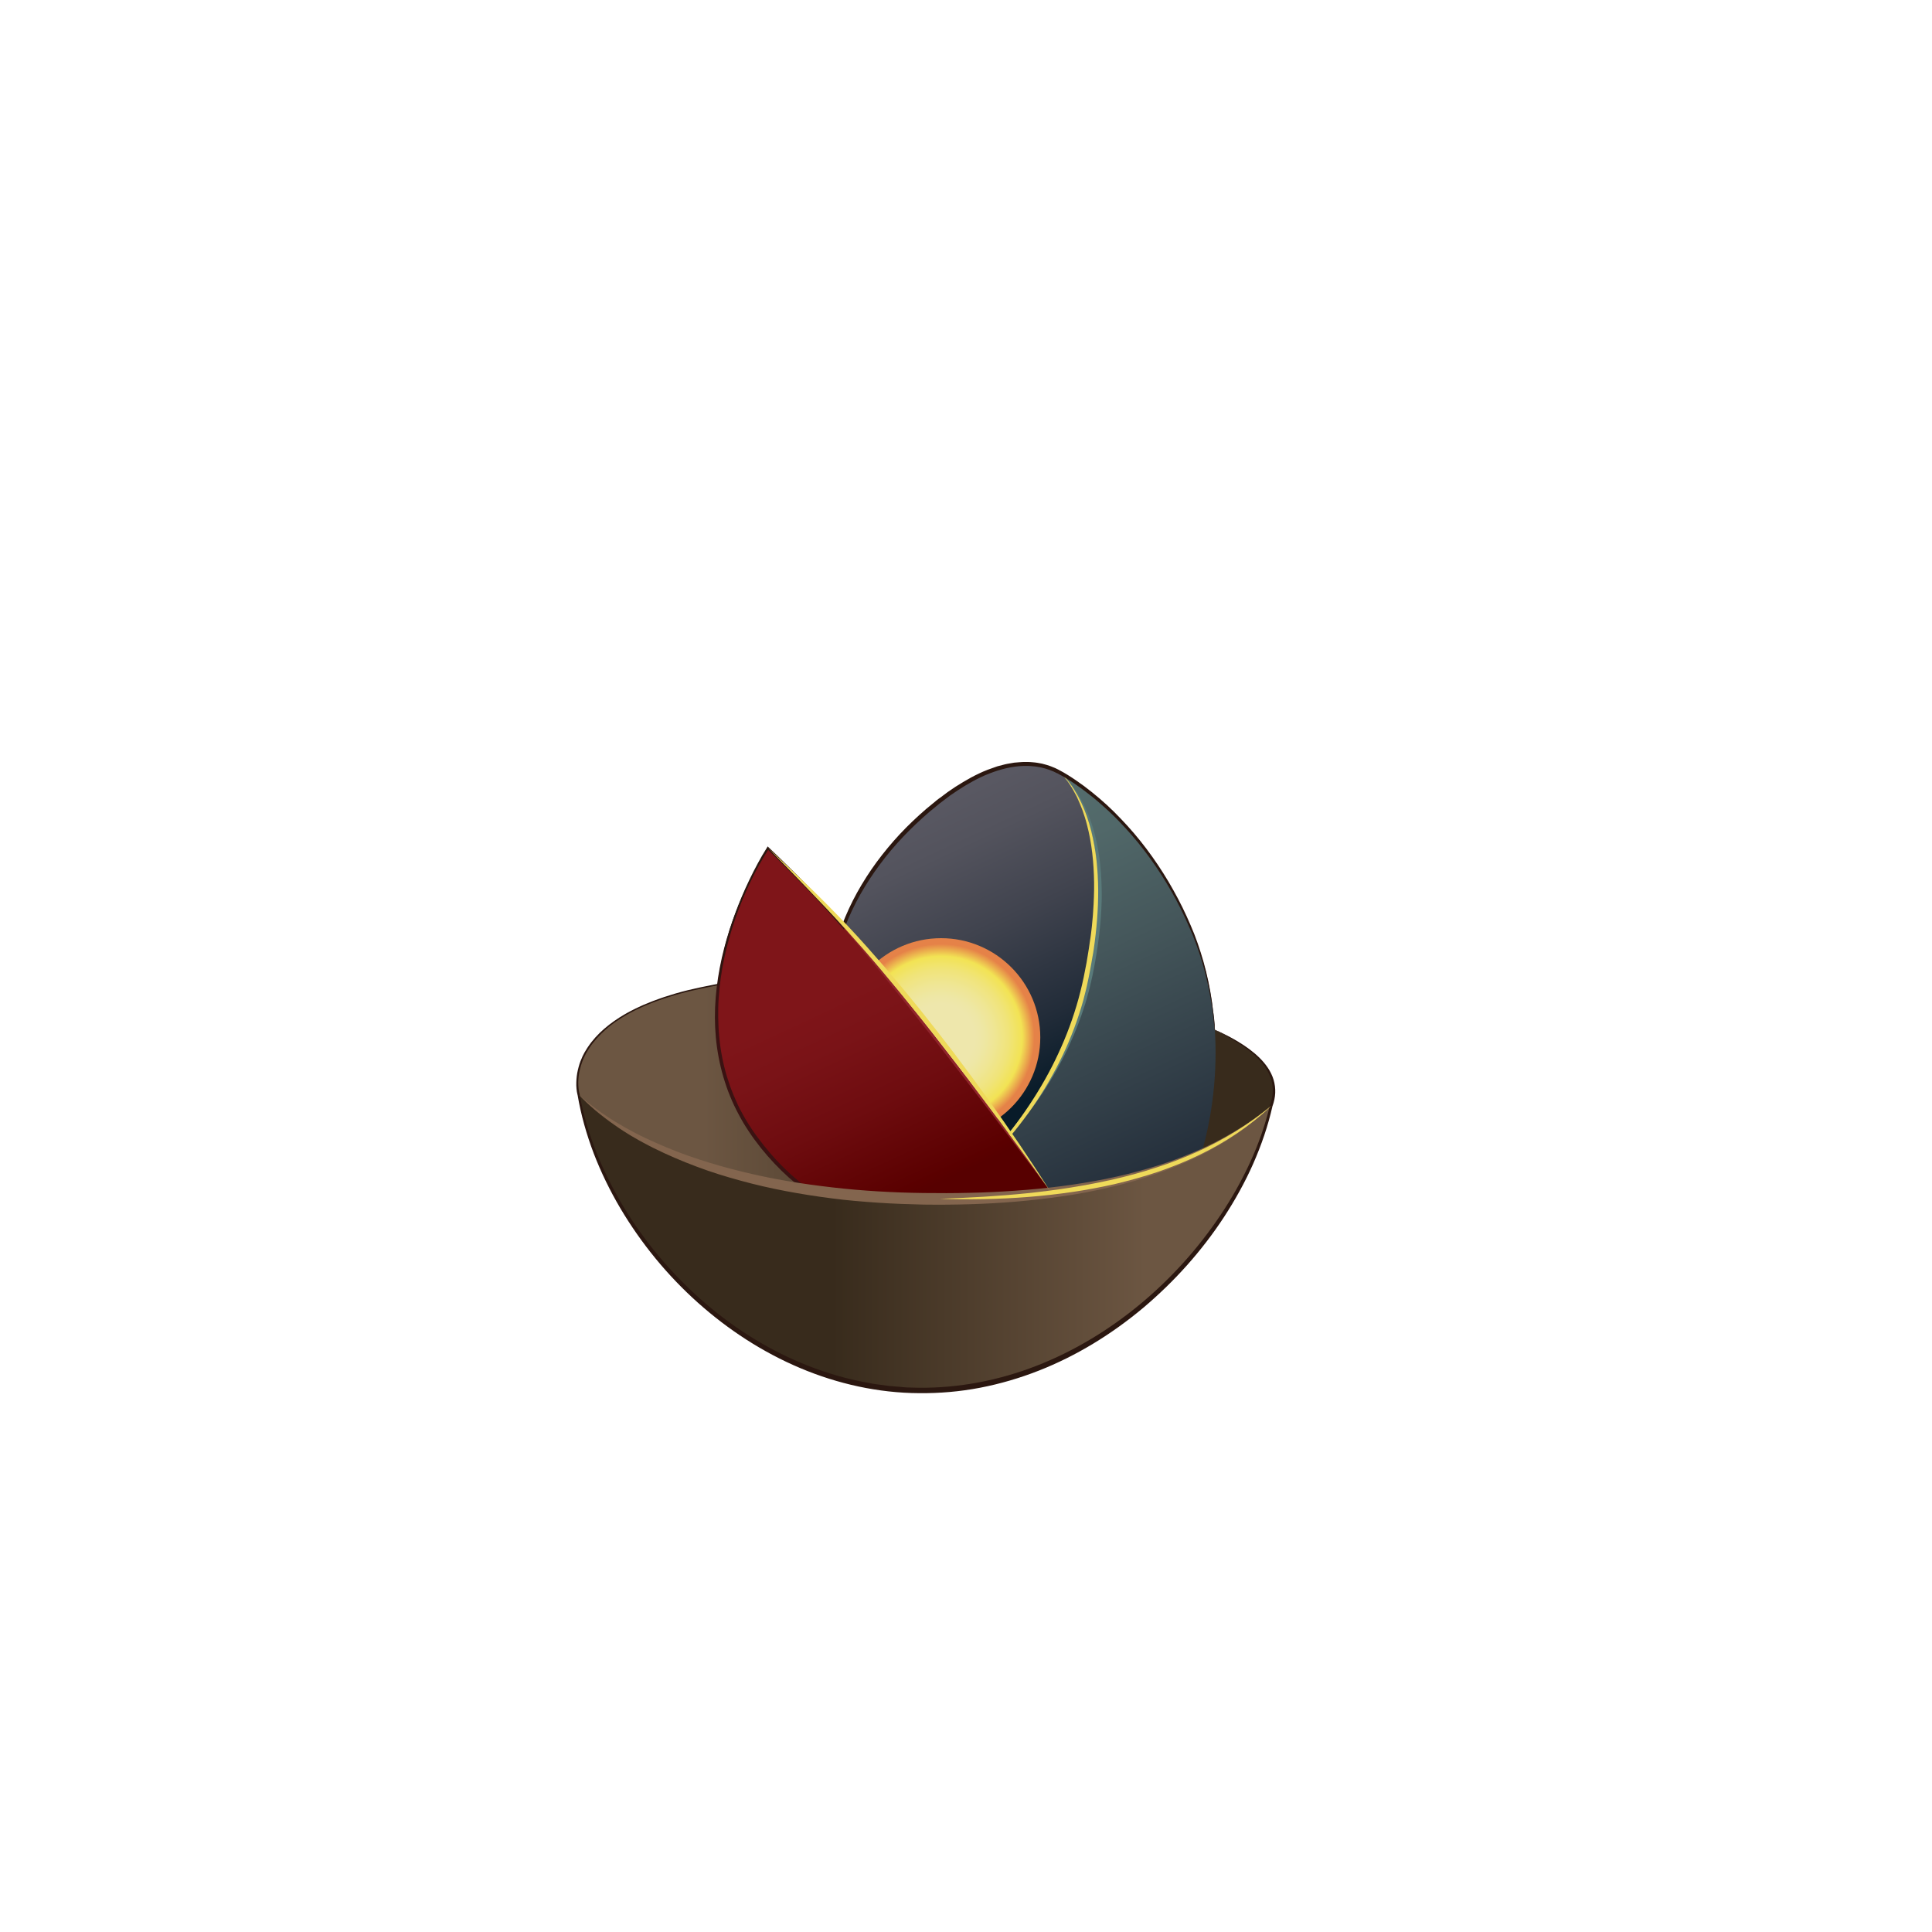
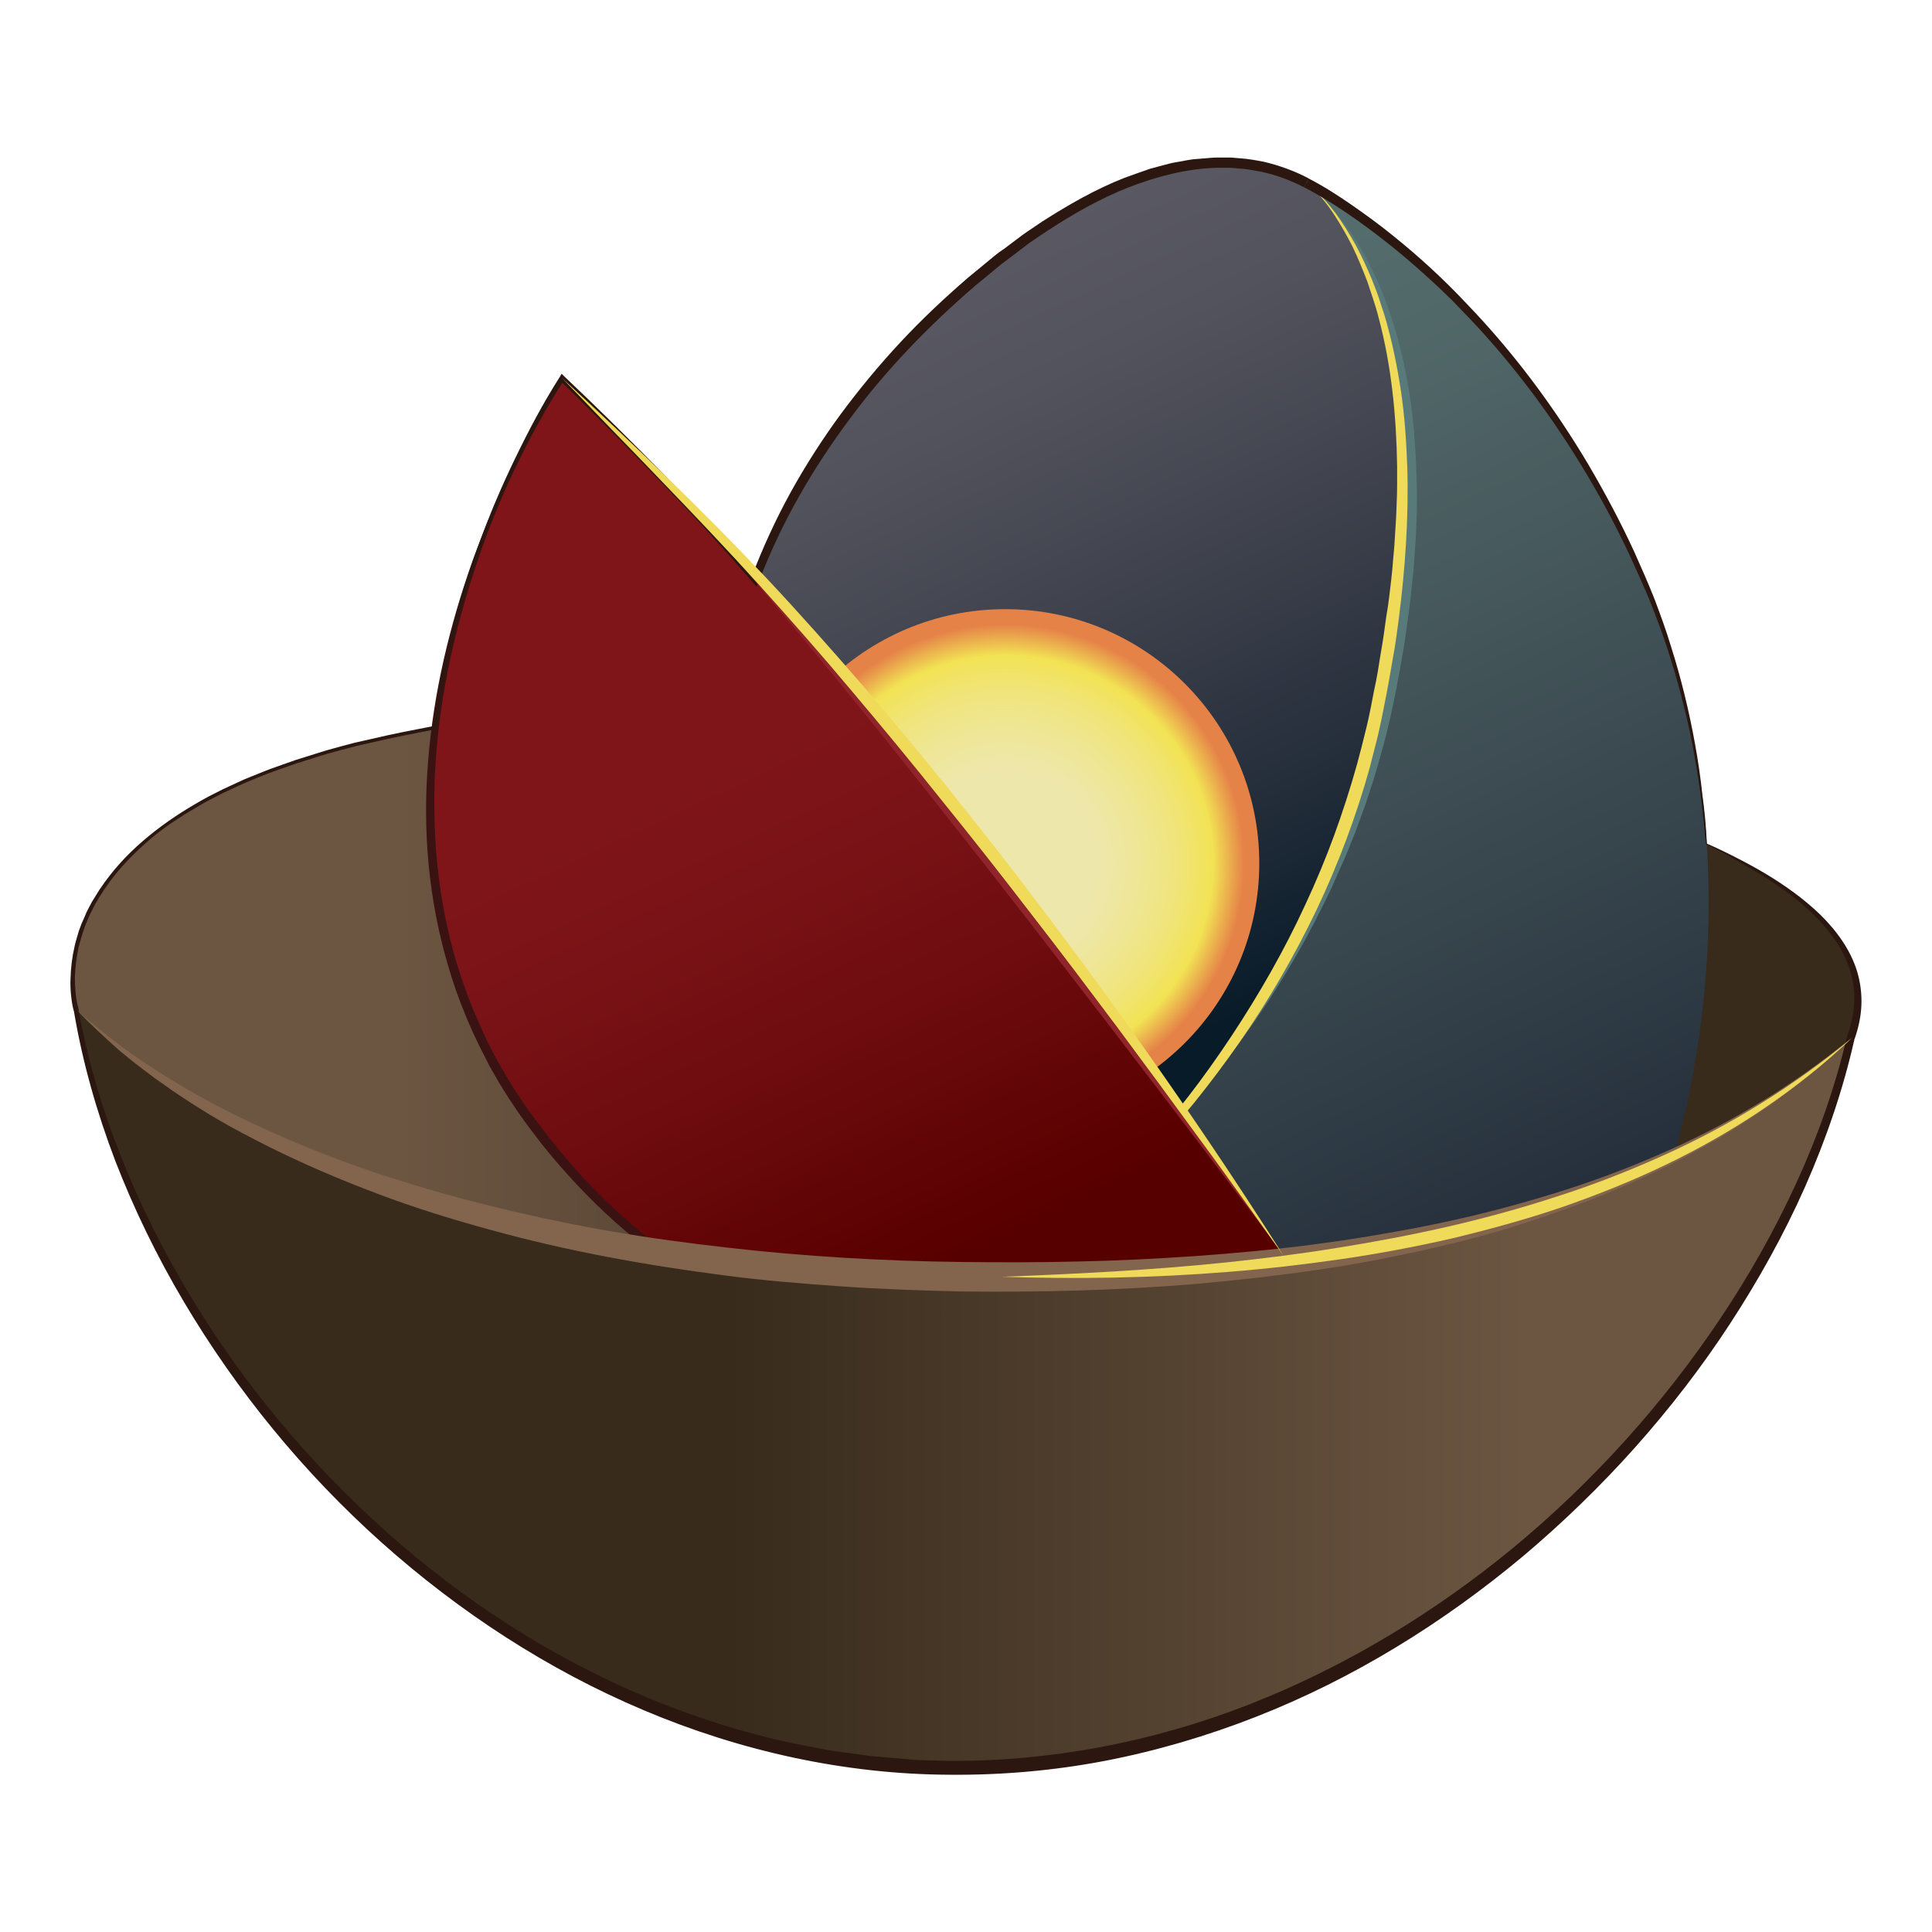
- <svg xmlns="http://www.w3.org/2000/svg" xml:space="preserve" id="Layer_2" x="0" y="0" style="enable-background:new 0 0 2000 2000" version="1.1" viewBox="0 0 2000 2000">
+ <svg xmlns="http://www.w3.org/2000/svg" xml:space="preserve" id="Layer_2_1_" x="0" y="0" style="enable-background:new 0 0 2000 2000" version="1.1" viewBox="0 0 2000 2000">
  <style>
    .st5{fill:#efda5a}
  </style>
-   <linearGradient id="SVGID_1_" x1="1319.126" x2="597.67" y1="1155.897" y2="1155.897" gradientUnits="userSpaceOnUse">
+   <linearGradient id="SVGID_1_" x1="1924.34" x2="75.9" y1="-296.116" y2="-296.116" gradientTransform="translate(0 1400)" gradientUnits="userSpaceOnUse">
    <stop offset=".366" style="stop-color:#382b1c" />
    <stop offset=".818" style="stop-color:#6c5642" />
  </linearGradient>
-   <path d="m624.9 1165.8-25.9-32.7s-23.6-78.4 126.4-110.4c162.5-34.6 339.6-16 393 0s225.1 47.6 197.8 121.9c-27.3 74.2-184.9 176.7-290.7 163s-400.6-141.8-400.6-141.8z" style="fill:url(#SVGID_1_)" />
-   <linearGradient id="SVGID_2_" x1="951.571" x2="1109.019" y1="831.999" y2="1169.647" gradientUnits="userSpaceOnUse">
+   <path d="m145.7 1129.1-66.3-83.8S18.9 844.4 403.2 762.4c416.4-88.6 870-40.9 1006.9 0 136.8 40.9 576.6 121.9 506.8 312.3-70 190.1-473.8 452.8-744.7 417.6-271.3-35.1-1026.5-363.2-1026.5-363.2z" style="fill:url(#SVGID_1_)" />
+   <linearGradient id="SVGID_2_" x1="982.612" x2="1385.858" y1="-1126.005" y2="-261.242" gradientTransform="translate(0 1400)" gradientUnits="userSpaceOnUse">
    <stop offset="0" style="stop-color:#5a5963" />
    <stop offset=".154" style="stop-color:#53535d" />
    <stop offset=".392" style="stop-color:#40434e" />
    <stop offset=".684" style="stop-color:#222c39" />
    <stop offset=".872" style="stop-color:#081b29" />
  </linearGradient>
-   <path d="M861.2 1008.2s3.9-86.9 98.7-168.7 149.1-42.1 161.3-13.8c12.2 28.4 49.4 163.7-20.3 291-37.1 67.7-83.5 95.6-83.5 95.6l-156.2-204.1z" style="fill:url(#SVGID_2_)" />
-   <radialGradient id="SVGID_3_" cx="974.172" cy="1073.875" r="102.692" gradientUnits="userSpaceOnUse">
+   <path d="M751 725.3s10-222.6 252.8-432.2 382-107.8 413.2-35.4c31.2 72.7 126.6 419.3-52 745.5-95 173.4-213.9 244.9-213.9 244.9L751 725.3z" style="fill:url(#SVGID_2_)" />
+   <radialGradient id="SVGID_3_" cx="1040.497" cy="-506.344" r="263.056" gradientTransform="translate(0 1400)" gradientUnits="userSpaceOnUse">
    <stop offset=".338" style="stop-color:#eee7ac" />
    <stop offset=".415" style="stop-color:#eee7a6" />
    <stop offset=".536" style="stop-color:#efe695" />
    <stop offset=".682" style="stop-color:#f0e47a" />
    <stop offset=".818" style="stop-color:#f2e354" />
    <stop offset=".941" style="stop-color:#e58248" />
  </radialGradient>
-   <circle cx="974.2" cy="1073.9" r="102.7" style="fill:url(#SVGID_3_)" />
-   <linearGradient id="SVGID_4_" x1="993.318" x2="1177.703" y1="846.747" y2="1242.16" gradientUnits="userSpaceOnUse">
+   <circle cx="1040.5" cy="893.7" r="263.1" style="fill:url(#SVGID_3_)" />
+   <linearGradient id="SVGID_4_" x1="1089.853" x2="1562.275" y1="-1088.462" y2="-75.349" gradientTransform="translate(0 1400)" gradientUnits="userSpaceOnUse">
    <stop offset="0" style="stop-color:#556e6e" />
    <stop offset=".167" style="stop-color:#516869" />
    <stop offset=".425" style="stop-color:#45575b" />
    <stop offset=".741" style="stop-color:#334049" />
    <stop offset="1" style="stop-color:#222c39" />
  </linearGradient>
-   <path d="M1095.9 798.9s86.1 42.2 137.2 162.1 8.9 238.3 8.9 238.3l-163.7 89.2-92.4-57.6s113.1-80.7 142.7-219.7c35.4-166.5-32.7-212.3-32.7-212.3z" style="fill:url(#SVGID_4_)" />
-   <path d="M985.8 1231c16-12.8 30.8-27 44.5-42.1 6.9-7.5 13.6-15.3 19.9-23.3 6.3-8 12.4-16.2 18.2-24.6 11.5-16.9 22-34.4 30.7-52.8 4.5-9.1 8.4-18.5 12.1-28 .9-2.4 1.7-4.8 2.6-7.2.8-2.4 1.8-4.8 2.5-7.2 1.5-4.9 3.2-9.7 4.4-14.6l2-7.3c.6-2.5 1.2-4.9 1.8-7.4.6-2.5 1.2-4.9 1.7-7.4l1.5-7.5 1.5-7.5 1.3-7.5c.9-5 1.6-10.1 2.3-15.1l.5-3.8c.2-1.3.3-2.5.4-3.8l.8-7.6c.3-2.5.5-5.1.7-7.6l.6-7.6.3-7.6.2-3.8v-3.8l.1-7.6-.2-7.6c-.7-20.3-3.3-40.7-9.5-60.1-3-9.7-7-19.1-12-28-2.6-4.4-5.4-8.7-8.5-12.7-3.1-4-6.6-7.9-10.6-11 4.2 2.9 7.8 6.6 11.2 10.5 3.3 3.9 6.3 8.1 9.1 12.5 5.4 8.8 9.8 18.2 13.2 27.9 3.4 9.7 5.9 19.8 7.7 29.9 1.8 10.2 2.8 20.4 3.3 30.7l.3 7.7.1 7.7v3.9l-.1 3.9-.3 7.7-.5 7.7c-.2 2.6-.3 5.1-.6 7.7l-.8 7.7c-.1 1.3-.2 2.6-.4 3.8l-.5 3.8c-.7 5.1-1.3 10.2-2.2 15.3l-1.3 7.6c-.4 2.5-1 5.1-1.4 7.6l-1.5 7.6c-.5 2.5-1.1 5-1.7 7.5-.6 2.5-1.1 5-1.8 7.5l-2.1 7.5c-1.3 5-3 9.9-4.6 14.8-.7 2.5-1.7 4.9-2.6 7.3-.9 2.4-1.7 4.9-2.7 7.3l-2.9 7.2-1.5 3.6-1.6 3.5-3.1 7.1c-1.1 2.3-2.3 4.6-3.4 7-9.1 18.5-19.8 36.2-31.8 52.9-6 8.3-12.3 16.5-18.9 24.4-6.6 7.9-13.5 15.5-20.7 22.9-7.2 7.3-14.6 14.4-22.3 21.2-7 6.8-15 13.3-23.4 19.2z" style="fill:#597a7a" />
-   <path d="M985 1234.7c15.7-13 30.2-27.4 43.6-42.7 13.5-15.2 25.9-31.4 37.1-48.3 11.2-16.9 21.3-34.6 29.8-53a359.68 359.68 0 0 0 21-56.9l1.9-7.3c.6-2.5 1.2-4.9 1.8-7.4 1.2-4.9 2.1-9.9 3.1-14.9 1.1-5 1.9-10 2.7-15 .9-5 1.6-10 2.3-15l.6-3.8.5-3.8.9-7.6c.3-2.5.5-5 .7-7.6.2-2.5.5-5 .6-7.6.3-5.1.7-10.1.8-15.2.1-2.5.2-5.1.2-7.6v-7.6c-.3-20.2-2.3-40.5-7.5-60.1-.3-1.2-.6-2.5-1-3.7l-1.1-3.6-2.4-7.2c-1.8-4.7-3.7-9.4-5.9-14-2.3-4.5-4.8-9-7.6-13.2-2.8-4.2-6-8.3-9.7-11.7 4 3.2 7.3 7.2 10.4 11.3 3 4.1 5.7 8.5 8.2 13 2.4 4.5 4.6 9.2 6.5 13.9.9 2.4 1.9 4.8 2.7 7.2l1.2 3.7c.4 1.2.8 2.4 1.2 3.7 2.9 9.8 5 19.9 6.5 30.1 1.5 10.2 2.2 20.4 2.6 30.7.6 20.5-.8 41-3.4 61.3-.7 5.1-1.3 10.2-2.3 15.2-.9 5-1.7 10.1-2.7 15.1-1 5-1.9 10-3.1 15.1-.5 2.5-1.2 5-1.8 7.5-.6 2.5-1.3 5-1.9 7.5-5.5 19.8-12.8 39.1-21.6 57.6-8.9 18.5-19.2 36.3-30.9 53.1-5.8 8.4-12 16.6-18.4 24.6-6.5 7.9-13.2 15.7-20.2 23.1-7 7.4-14.3 14.6-21.8 21.5-7.5 7-15.3 13.6-23.6 19.6z" class="st5" />
-   <linearGradient id="SVGID_5_" x1="782.415" x2="970.961" y1="883.855" y2="1288.193" gradientUnits="userSpaceOnUse">
+   <path d="M1352.4 189.1S1573 297.2 1704 604.4s22.8 610.5 22.8 610.5l-419.3 228.6-236.8-147.6s289.8-206.8 365.6-562.9c90.5-426.6-83.9-543.9-83.9-543.9z" style="fill:url(#SVGID_4_)" />
+   <path d="M1070.3 1296.1c40.9-32.8 78.9-69.2 114-107.8 17.6-19.2 34.9-39.1 50.9-59.7 16.2-20.5 31.7-41.5 46.7-63 29.4-43.3 56.4-88.1 78.7-135.3 11.5-23.3 21.5-47.4 31-71.8 2.3-6.1 4.4-12.3 6.6-18.4 2.1-6.1 4.7-12.3 6.3-18.4 3.9-12.6 8.2-24.9 11.3-37.4l5.2-18.7c1.6-6.3 3.1-12.6 4.7-18.9s3.1-12.6 4.4-18.9l3.9-19.2c1.3-6.3 2.6-12.8 3.9-19.2l3.4-19.2c2.3-12.8 4.1-25.9 5.8-38.7l1.3-9.7c.5-3.4.8-6.3 1-9.7l2.1-19.4c.8-6.3 1.3-13.1 1.8-19.4l1.6-19.4.8-19.4.5-9.7v-9.7l.3-19.4-.5-19.4c-1.8-52-8.4-104.3-24.4-153.9-7.6-24.9-17.9-49-30.7-71.8-6.6-11.3-13.9-22.3-21.8-32.5s-16.8-20.2-27.2-28.1c10.8 7.4 20 16.8 28.6 27 8.4 10 16.2 20.7 23.3 32 13.9 22.5 25.1 46.7 33.8 71.5 8.7 24.9 15.2 50.7 19.7 76.6 4.7 26.2 7.1 52.2 8.4 78.7l.8 19.7.3 19.7v10l-.3 10-.8 19.7-1.3 19.7c-.5 6.6-.8 13.1-1.6 19.7l-2.1 19.7c-.3 3.4-.5 6.6-1 9.7l-1.3 9.7c-1.8 13.1-3.4 26.2-5.6 39.1l-3.4 19.4c-1 6.3-2.6 13.1-3.6 19.4l-3.9 19.4c-1.3 6.3-2.9 12.8-4.4 19.2-1.6 6.3-2.9 12.8-4.7 19.2l-5.4 19.2c-3.4 12.8-7.6 25.4-11.8 38-1.8 6.3-4.4 12.6-6.6 18.7s-4.4 12.6-6.9 18.7l-7.4 18.4-3.9 9.2-4.1 8.9-7.9 18.1c-2.9 5.8-5.8 11.8-8.7 17.9-23.3 47.4-50.7 92.8-81.5 135.5-15.4 21.3-31.5 42.2-48.5 62.5-16.8 20.2-34.6 39.7-53 58.7-18.4 18.7-37.4 36.9-57.1 54.3-17.7 17.1-38.2 33.8-59.7 48.9z" style="fill:#597a7a" />
+   <path d="M1068.2 1305.6c40.2-33.3 77.4-70.2 111.7-109.4 34.6-39 66.3-80.5 95-123.8 28.6-43.3 54.6-88.6 76.3-135.8 11-23.6 21-47.4 29.9-71.8 8.9-24.4 16.8-49 23.8-74l4.9-18.7c1.6-6.3 3.1-12.6 4.7-18.9 3.1-12.6 5.4-25.4 7.9-38.2 2.9-12.8 4.9-25.7 6.9-38.5 2.3-12.8 4.1-25.7 5.8-38.5l1.6-9.7 1.3-9.7 2.3-19.4c.8-6.3 1.3-12.8 1.8-19.4.5-6.3 1.3-12.8 1.6-19.4.8-13.1 1.8-25.9 2.1-39 .3-6.3.5-13.1.5-19.4v-19.4c-.8-51.7-5.8-103.8-19.2-153.9-.8-3.1-1.6-6.3-2.6-9.5l-2.9-9.2c-2.1-6.1-4.1-12.3-6.1-18.4-4.7-12.1-9.5-24.1-15.2-35.9-5.8-11.5-12.3-23.1-19.4-33.8-7.1-10.8-15.4-21.3-24.9-29.9 10.2 8.2 18.7 18.4 26.7 28.9 7.6 10.5 14.6 21.8 21 33.3 6.1 11.5 11.8 23.6 16.7 35.6 2.3 6.1 4.9 12.3 6.9 18.4l3.1 9.5c1 3.1 2.1 6.1 3.1 9.5 7.4 25.1 12.8 50.9 16.7 77.1 3.9 26.2 5.6 52.2 6.6 78.7 1.6 52.5-2.1 105.1-8.7 157.1-1.8 13.1-3.4 26.2-5.8 39-2.3 12.8-4.4 25.9-6.9 38.7-2.5 12.8-4.9 25.7-7.9 38.7-1.3 6.3-3.1 12.8-4.7 19.2-1.6 6.3-3.4 12.8-4.9 19.2-14.1 50.7-32.8 100.2-55.3 147.6-22.8 47.4-49.2 93-79.2 136.1-14.9 21.5-30.7 42.5-47.2 63-16.7 20.2-33.8 40.2-51.7 59.2s-36.7 37.4-55.9 55.1c-19.2 17.4-39.1 34.3-60.4 49.7z" class="st5" />
+   <linearGradient id="SVGID_5_" x1="549.244" x2="1032.192" y1="-993.195" y2="42.49" gradientTransform="translate(0 1400)" gradientUnits="userSpaceOnUse">
    <stop offset=".374" style="stop-color:#7f1519" />
    <stop offset=".482" style="stop-color:#7a1317" />
    <stop offset=".648" style="stop-color:#6e0c0f" />
    <stop offset=".852" style="stop-color:#5a0000" />
    <stop offset=".872" style="stop-color:#570000" />
  </linearGradient>
-   <path d="M795.2 877.9s47.3 45.1 78.1 80.9c95.3 110.6 213.8 274.1 213.8 274.1s-180 111.3-303.3-52.6c-101-134.3 11.4-302.4 11.4-302.4z" style="fill:url(#SVGID_5_)" />
-   <path d="M1087.2 1232.9c-11.8 7.2-24.3 13.1-37.1 18.2s-26 9.4-39.4 12.7c-13.4 3.3-27.1 5.5-41 6.6-13.8 1.1-27.7.9-41.5-.6-27.6-2.9-54.6-12.1-78.5-26.3-23.9-14.3-44.6-33.5-62-55.1-4.3-5.5-8.5-11-12.3-16.8-2-2.9-3.8-5.9-5.6-8.8-.9-1.5-1.7-3-2.6-4.5-.9-1.5-1.7-3-2.5-4.6l-2.4-4.6-2.3-4.7c-.8-1.6-1.5-3.2-2.2-4.8-.7-1.6-1.4-3.2-2-4.8-2.7-6.4-4.9-13-6.9-19.7-7.9-26.7-10.3-54.8-8-82.5 2.2-27.7 8.7-54.8 17.9-80.8 4.7-13 10.1-25.7 16.1-38.1 6.1-12.4 12.7-24.5 20.3-36-3.7 5.8-7 11.9-10.2 18-3.2 6.1-6.3 12.3-9.1 18.5-5.7 12.5-10.9 25.3-15.2 38.3-8.8 26-14.9 53-16.7 80.4-.5 6.8-.6 13.7-.5 20.5.1 6.8.4 13.7 1.1 20.5 1.3 13.6 3.9 27.1 7.8 40.2 2 6.5 4.2 13 6.9 19.3.6 1.6 1.4 3.1 2 4.7.7 1.6 1.4 3.1 2.1 4.7l2.2 4.6 2.4 4.5c.8 1.5 1.6 3 2.5 4.5.9 1.5 1.7 3 2.6 4.4 1.8 2.9 3.6 5.8 5.5 8.6 3.8 5.7 8 11.1 12.2 16.5 17 21.4 37.3 40.3 60.8 54.4 11.7 7 24.1 12.9 37.1 17.3 12.9 4.4 26.3 7.4 39.9 9.1 13.6 1.7 27.3 2 41 1.1 13.7-.9 27.3-3 40.7-6 13.4-3 26.6-7 39.5-11.8 6.4-2.4 12.8-5.1 19.1-7.9 6.1-2.7 12.3-5.7 18.3-9.2z" style="fill:#3a1212" />
-   <linearGradient id="SVGID_6_" x1="599.023" x2="1316.21" y1="1286.277" y2="1286.277" gradientUnits="userSpaceOnUse">
+   <path d="M582 391.5s121.2 115.6 200.1 207.2c244.1 283.4 547.8 702.2 547.8 702.2S868.7 1586 552.7 1166.2C294 822.1 582 391.5 582 391.5z" style="fill:url(#SVGID_5_)" />
+   <path d="M1330.1 1300.9c-30.2 18.4-62.2 33.6-95 46.7-32.8 13.1-66.6 24.1-100.9 32.5s-69.5 14.1-105.1 16.8c-35.4 2.9-71 2.3-106.3-1.6-70.8-7.4-139.8-31-201.1-67.4-61.3-36.7-114.3-85.8-158.9-141.1-11-14.1-21.8-28.1-31.5-43-5.2-7.4-9.7-15.2-14.4-22.5-2.3-3.9-4.4-7.6-6.6-11.5-2.3-3.9-4.4-7.6-6.3-11.8l-6.1-11.8-5.8-12.1c-2.1-4.1-3.9-8.2-5.6-12.3-1.8-4.1-3.6-8.2-5.2-12.3-6.9-16.5-12.6-33.3-17.6-50.4-20.2-68.4-26.4-140.3-20.5-211.4 5.6-71 22.3-140.3 45.9-206.9 12.1-33.3 25.9-65.8 41.2-97.6 15.7-31.7 32.5-62.7 52-92.3-9.5 14.9-17.9 30.5-26.2 46.1-8.2 15.7-16.2 31.5-23.3 47.4-14.6 32-28 64.8-39 98.1-22.5 66.6-38.2 135.8-42.8 206-1.3 17.4-1.6 35.1-1.3 52.5s1 35.1 2.9 52.5c3.4 34.9 10 69.5 20 103 5.2 16.7 10.8 33.3 17.6 49.5 1.6 4.1 3.6 7.9 5.2 12.1 1.8 4.1 3.6 7.9 5.4 12.1l5.6 11.8 6.1 11.5c2.1 3.9 4.1 7.6 6.3 11.5 2.2 3.9 4.4 7.6 6.6 11.3 4.7 7.4 9.2 14.9 14.1 22 9.7 14.6 20.5 28.4 31.2 42.2 43.5 54.8 95.5 103.3 155.8 139.4 29.9 17.9 61.7 33 95 44.3 33 11.3 67.4 18.9 102.2 23.3 34.9 4.4 70 5.2 105.1 2.9 35.1-2.3 70-7.6 104.3-15.4 34.3-7.8 68.2-17.9 101.2-30.2 16.5-6.1 32.8-13.1 49-20.2 15.5-6.9 31.4-14.7 46.8-23.7z" style="fill:#3a1212" />
+   <linearGradient id="SVGID_6_" x1="79.371" x2="1916.745" y1="37.781" y2="37.781" gradientTransform="translate(0 1400)" gradientUnits="userSpaceOnUse">
    <stop offset=".366" style="stop-color:#382b1c" />
    <stop offset=".818" style="stop-color:#6c5642" />
  </linearGradient>
-   <path d="M1316.2 1144.5c-30.9 137-179.8 295-361.2 295-186.4 0-331.9-163.8-356-306.4 56.4 55.6 179.5 107.9 373.8 107.9 171.3 0 275.8-36.3 343.4-96.5z" style="fill:url(#SVGID_6_)" />
-   <path d="M1257.3 1066.2c-.6-6.9-1.3-13.6-2.2-20.3-.9-6.7-2-13.4-3.3-20-2.6-13.2-6-26.3-10.2-39.1-2.1-6.4-4.5-12.7-7-19-2.6-6.2-5.4-12.4-8.2-18.5-5.7-12.2-12.1-24.1-19.1-35.6-14-23-30.4-44.6-49.2-63.8l-3.5-3.6-3.6-3.5c-1.2-1.2-2.4-2.3-3.7-3.5l-3.7-3.4c-5-4.5-10.1-8.9-15.4-13-5.3-4.2-10.7-8.2-16.2-11.9-5.5-3.7-11.3-7.3-17.1-10.3l2-3.6-2.1 3.6c-5.3-2.8-11.1-4.9-17-6.2-3-.5-5.9-1.2-9-1.3l-2.3-.2c-.8-.1-1.5-.1-2.3-.1h-4.6c-12.2.3-24.2 3.5-35.6 7.9-11.5 4.5-22.2 10.6-32.6 17.4-2.6 1.7-5.1 3.4-7.7 5.2l-7.4 5.6c-1.2.9-2.5 1.8-3.7 2.8l-3.6 3-7.2 5.9c-18.8 16.2-36.1 34.1-50.9 54.1-7.4 9.9-14.2 20.3-20.3 31.1-6.1 10.8-11.4 22-15.9 33.6l-1.1 2.7-1.9-2.2c-6.1-7.1-12.3-14.1-18.6-21-6.3-6.9-12.8-13.7-19.3-20.4-13-13.5-26.2-26.8-39.6-39.8l1.7-.2c-6.8 10.5-12.9 21.6-18.4 32.9-5.5 11.3-10.5 22.9-14.9 34.7-2.3 5.9-4.2 11.9-6.2 17.8l-2.6 9.1c-.4 1.5-.9 3-1.3 4.5l-1.1 4.6c-.7 3.1-1.6 6.1-2.2 9.2l-1.9 9.2c-.3 1.5-.7 3.1-.9 4.6l-.7 4.7-1.4 9.3-.1.5-.5.1-12.5 2.5-6.3 1.3-6.2 1.4-6.2 1.4c-2.1.5-4.1 1.1-6.2 1.6l-6.2 1.7c-2 .6-4.1 1.2-6.1 1.9l-6.1 1.9-6 2.1c-2 .7-4 1.4-6 2.2l-5.9 2.4-2.9 1.2-2.9 1.3-5.8 2.7-5.6 2.9-2.8 1.5-2.7 1.6c-1.8 1.1-3.7 2.1-5.4 3.3l-5.3 3.5c-3.4 2.5-6.8 5-9.9 7.9-6.3 5.6-12.1 11.9-16.7 18.9-.6.9-1.1 1.8-1.7 2.7l-1.6 2.7-1.4 2.8-.7 1.4-.6 1.4-1.2 2.9-1 3c-.4 1-.6 2-.9 3-.3 1-.6 2-.8 3-.9 4.1-1.4 8.2-1.5 12.4 0 2.1.1 4.2.3 6.2.2 2 .5 4.2 1.1 6v.2c3.6 20.5 9.6 40.7 17.3 60 7.7 19.4 17.1 38.1 27.8 56 21.5 35.7 48.6 68.1 79.7 95.8 31.1 27.7 66.6 50.6 105 66.6 19.2 8 39.1 14.3 59.5 18.6 5.1.9 10.2 2 15.3 2.9l15.4 2.1c5.2.5 10.4.9 15.5 1.3l1.9.2 1.9.1 3.9.1 7.8.2c41.6.4 83.1-7.6 121.9-22.7 38.8-15.1 74.9-37 107-63.5 32.1-26.6 60.4-57.9 83.6-92.6 11.6-17.3 21.9-35.6 30.6-54.5 8.7-19 15.7-38.7 20.5-59.1v-.2c1.6-4.1 2.6-8.5 2.9-12.9.3-4.4-.2-8.9-1.4-13.1-2.5-8.5-7.8-16.1-14.1-22.4-6.3-6.4-13.6-11.7-21.3-16.5-3.8-2.4-7.7-4.6-11.7-6.8-3.4-2.1-7.4-4-11.7-6.1zm.4-.2c4 1.7 8.1 3.7 12.2 5.8 4 2 8 4.2 11.9 6.6 7.8 4.7 15.2 10 21.8 16.4 6.5 6.4 12.1 14 14.8 22.9 1.3 4.4 1.9 9.1 1.7 13.7-.2 4.6-1.2 9.2-2.8 13.6v-.1c-4.6 20.5-11.5 40.5-20 59.8-8.5 19.2-18.8 37.7-30.3 55.3-11.5 17.6-24.4 34.3-38.4 50-14 15.7-29.2 30.4-45.3 44-32.3 27-68.7 49.5-108 64.9-19.6 7.7-40 13.7-60.8 17.7-20.8 4-41.9 5.8-63 5.6-42.3-.2-84.4-9.6-123.2-26-38.9-16.4-74.7-39.8-106.1-67.9-31.4-28.1-58.4-61.1-79.9-97.3-10.7-18.1-20-37.1-27.6-56.8-7.5-19.7-13.3-40-16.8-60.8v.2c-.6-2.2-.9-4.4-1.1-6.5-.2-2.2-.3-4.4-.2-6.5.1-4.4.6-8.7 1.6-12.9.2-1.1.5-2.1.8-3.2.3-1 .6-2.1.9-3.1l1.1-3.1 1.3-3 .6-1.5.7-1.4 1.5-2.9 1.7-2.8c.6-.9 1.1-1.9 1.7-2.7 4.8-7.2 10.7-13.6 17.2-19.2s13.6-10.5 21-14.8l2.8-1.6 2.8-1.5 5.7-2.9 5.8-2.7 2.9-1.3 3-1.2 5.9-2.4c2-.8 4-1.4 6-2.2l6-2.1 6.1-1.9c2-.6 4.1-1.3 6.1-1.9l6.2-1.7c2.1-.5 4.1-1.1 6.2-1.6l6.2-1.4 6.2-1.4 6.3-1.3 12.6-2.5-.6.7 1.4-9.4.7-4.7c.3-1.6.6-3.1.9-4.7l1.9-9.3c.7-3.1 1.5-6.1 2.2-9.2l1.1-4.6c.4-1.5.9-3 1.3-4.6l2.6-9.1c2-6 3.9-12 6.1-17.9 4.3-11.9 9.2-23.5 14.7-34.9 5.5-11.4 11.4-22.6 18.2-33.3l.7-1.2 1 1c13.6 12.9 27 26.1 40.1 39.5 13.1 13.4 26.1 27 38.5 41.1l-2.9.5c4.5-11.8 9.7-23.2 15.8-34.2 6.1-11 12.9-21.6 20.3-31.7 7.5-10.1 15.5-19.8 24.1-29 8.6-9.2 17.7-17.8 27.2-26l7.3-6 3.6-3c1.2-1 2.5-1.9 3.8-2.8l7.6-5.7c2.6-1.8 5.2-3.5 7.8-5.3 10.6-6.8 21.6-13.1 33.4-17.7 3-1.1 6-2.1 9-3.2.7-.3 1.5-.5 2.3-.7l2.3-.6 4.6-1.2c1.5-.4 3.1-.6 4.7-.9 1.6-.3 3.1-.6 4.7-.8l4.8-.4c1.6-.1 3.2-.3 4.8-.3h4.8c.8 0 1.6 0 2.4.1l2.4.2c3.2.2 6.4.8 9.5 1.4 6.3 1.5 12.4 3.7 18 6.7l-2.1 3.6 2-3.6c6.2 3.2 11.9 6.9 17.5 10.7 5.6 3.8 11.1 7.9 16.4 12.2 10.6 8.5 20.7 17.7 30 27.6 18.9 19.6 35.2 41.5 49.1 64.8 6.9 11.7 13.3 23.7 18.9 36 2.8 6.2 5.5 12.4 8 18.7 2.4 6.3 4.7 12.7 6.7 19.2 4.1 12.9 7.3 26.1 9.7 39.5 1.2 6.7 2.2 13.4 2.9 20.1 1.1 6.6 1.7 13.4 2 20z" style="fill:#2b1710" />
-   <path d="M599 1133.1c5.9 5.3 12.1 10.3 18.4 15 3.2 2.3 6.4 4.7 9.7 6.8 1.7 1.1 3.3 2.2 5 3.3l5 3.1c13.5 8.3 27.5 15.5 42 21.8 14.4 6.4 29.1 12.1 44.1 17s30.1 9.2 45.5 12.9c3.8 1 7.7 1.8 11.5 2.7 1.9.4 3.8.9 5.8 1.3l5.8 1.2 5.8 1.2c1.9.4 3.9.7 5.8 1.1 3.9.7 7.7 1.5 11.6 2.1 15.5 2.7 31.2 4.8 46.8 6.6 31.3 3.6 62.9 5.4 94.5 5.8 15.8.2 31.6.2 47.4-.2 15.8-.3 31.6-1.1 47.3-2.2 15.7-1.1 31.4-2.6 47.1-4.6l11.7-1.6 11.7-1.8c3.9-.7 7.8-1.3 11.6-2 3.9-.7 7.8-1.4 11.6-2.2 15.4-3.1 30.7-6.9 45.8-11.4 15.1-4.4 30-9.7 44.5-15.9 14.5-6.1 28.7-13.2 42.2-21.3l5.1-3.1 2.5-1.5 2.5-1.6 5-3.3c1.7-1.1 3.2-2.3 4.9-3.4 6.5-4.5 12.8-9.4 19-14.3-5.8 5.5-11.7 10.8-17.9 15.8-1.6 1.2-3.1 2.5-4.7 3.7l-4.8 3.6-2.4 1.8-2.4 1.7-4.9 3.4c-3.3 2.2-6.7 4.4-10 6.6l-5.1 3.1c-1.7 1-3.4 2.1-5.2 3-3.5 1.9-6.9 4-10.5 5.8l-5.3 2.8c-1.8.9-3.6 1.8-5.4 2.6-14.4 6.9-29.3 12.9-44.5 18-1.9.6-3.8 1.3-5.7 1.9l-5.7 1.8-5.7 1.8-5.8 1.6-5.8 1.6-5.8 1.5c-3.9 1-7.8 1.9-11.7 2.8-3.9 1-7.8 1.7-11.7 2.6-3.9.8-7.8 1.6-11.8 2.4-3.9.7-7.9 1.4-11.8 2.1l-11.9 1.8c-15.8 2.3-31.7 4.1-47.7 5.5-31.9 2.7-63.8 3.5-95.7 3.1-16-.4-31.9-.9-47.9-2-15.9-1.1-31.9-2.4-47.7-4.5-31.7-4.1-63.3-9.8-94.1-18.3-15.4-4.2-30.7-8.9-45.7-14.6-15-5.6-29.7-11.9-44-19l-5.3-2.7c-1.8-.9-3.5-1.9-5.3-2.8-1.8-1-3.5-1.9-5.3-2.9l-5.2-3-2.6-1.5-2.6-1.6-5.1-3.2c-1.7-1.1-3.3-2.2-5-3.3-1.7-1.1-3.3-2.2-4.9-3.4l-4.9-3.5-4.8-3.6c-3.2-2.4-6.3-5-9.4-7.5-6.2-5.3-12-10.7-17.5-16.5z" style="fill:#83654e" />
-   <path d="M795.2 877.9c28 26.3 55.3 53.2 80.6 82.1 6.3 7.3 12.6 14.5 18.7 21.9 6.1 7.4 12.3 14.7 18.4 22.1l18.2 22.3 18 22.4 17.8 22.6 17.6 22.7c11.7 15.2 23.4 30.4 34.8 45.8 11.5 15.4 22.9 30.8 34.2 46.2 11.3 15.5 22.5 31 33.5 46.7-11.6-15.3-23.1-30.6-34.7-45.9-11.6-15.3-23.2-30.5-34.9-45.7l-35.1-45.5-17.7-22.7-17.8-22.5c-23.7-30.1-47.9-59.8-72.7-89.1-12.3-14.6-25.4-28.7-38.6-42.5-13.2-13.8-26.7-27.4-40.3-40.9z" style="fill:#8f242b" />
-   <path d="M795.2 877.9c28.2 26.1 56 52.6 82.4 80.6 13.2 14 25.9 28.4 38.5 42.9 12.5 14.6 24.8 29.4 36.8 44.3 12 15 23.8 30.1 35.4 45.4 11.6 15.3 23 30.8 34.2 46.4 22.4 31.2 44 63 64.5 95.4l-8.3-11.7-8.3-11.7c-5.6-7.8-11.2-15.6-16.9-23.3-11.3-15.5-22.7-31-34.1-46.3-11.5-15.3-23-30.7-34.8-45.8-11.7-15.2-23.5-30.3-35.6-45.2-12-15-24.2-29.8-36.5-44.4-12.3-14.7-25-29.1-37.8-43.3-12.9-14.2-26.1-28.1-39.4-41.9-6.6-6.9-13.3-13.8-20-20.7l-20.1-20.7z" class="st5" />
-   <path d="M972.8 1241c30.4-1.1 60.7-2.7 90.9-5.8 15.1-1.6 30.1-3.5 45.1-5.9 14.9-2.4 29.8-5.2 44.6-8.6 14.7-3.4 29.3-7.4 43.7-12.1 14.4-4.6 28.5-10.1 42.3-16.3 27.6-12.4 53.5-28.4 77-47.8-22.1 20.9-47.8 38.1-75.3 51.3-13.8 6.7-28 12.3-42.4 17.3-14.5 4.9-29.2 8.9-44.1 12.5-14.9 3.4-29.9 6.2-45 8.4-15.1 2.2-30.2 3.9-45.4 5.1-30.6 2.4-61 2.9-91.4 1.9z" class="st5" />
+   <path d="M1916.7 1074.4c-79.2 351-460.7 755.9-925.4 755.9-477.5 0-850.3-419.6-912-785 144.5 142.4 459.9 276.4 957.6 276.4 439 0 706.7-92.9 879.8-247.3z" style="fill:url(#SVGID_6_)" />
+   <path d="M1765.9 873.8c-1.6-17.6-3.4-34.9-5.6-52-2.3-17.1-5.2-34.3-8.4-51.2-6.6-33.8-15.4-67.4-26.2-100.2-5.4-16.5-11.5-32.5-17.9-48.7-6.6-15.9-13.9-31.7-21-47.4-14.6-31.2-31-61.7-49-91.2-35.9-59-77.9-114.3-126.1-163.4l-8.9-9.2-9.2-8.9c-3.1-3.1-6.1-5.8-9.5-8.9l-9.5-8.7c-12.8-11.5-25.9-22.8-39.4-33.3-13.6-10.8-27.5-21-41.5-30.5-14.1-9.5-28.9-18.7-43.8-26.4l5.2-9.2-5.4 9.2c-13.6-7.1-28.4-12.6-43.5-15.9-7.6-1.3-15.2-3.1-23.1-3.4l-5.8-.5c-2.1-.3-3.9-.3-5.8-.3h-11.8c-31.2.8-61.9 8.9-91.2 20.2-29.4 11.5-56.9 27.2-83.6 44.6-6.6 4.4-13.1 8.7-19.7 13.3l-18.9 14.4c-3.1 2.3-6.3 4.7-9.5 7.1l-9.2 7.6-18.4 15.2c-48.2 41.5-92.5 87.3-130.4 138.7-18.9 25.4-36.4 52-52 79.7-15.7 27.7-29.2 56.4-40.7 86l-2.9 6.9-4.9-5.6c-15.7-18.1-31.5-36.2-47.7-53.8-16.2-17.6-32.8-35.1-49.5-52.2-33.3-34.6-67.1-68.7-101.5-102l4.4-.5c-17.4 27-33 55.3-47.2 84.2s-27 58.7-38.2 88.9c-5.8 15.2-10.8 30.5-15.9 45.6l-6.6 23.3c-1 3.9-2.3 7.6-3.4 11.5l-2.9 11.8c-1.8 7.9-4.1 15.7-5.6 23.6l-4.9 23.6c-.8 3.9-1.8 7.9-2.3 11.8l-1.8 12.1-3.6 23.8-.3 1.3-1.3.3-32 6.3-16.2 3.4-15.9 3.6L370 772c-5.4 1.3-10.5 2.9-15.9 4.1l-15.9 4.4c-5.2 1.6-10.5 3.1-15.7 4.9l-15.7 4.9-15.4 5.4c-5.2 1.8-10.2 3.6-15.4 5.6l-15.2 6.1-7.4 3.1-7.4 3.4-14.9 6.9-14.4 7.4-7.1 3.9-6.9 4.1c-4.7 2.9-9.5 5.4-13.9 8.4l-13.6 8.9c-8.7 6.3-17.4 12.8-25.4 20.2-16.2 14.4-31 30.5-42.8 48.5-1.6 2.3-2.9 4.7-4.4 6.9l-4.1 6.9-3.6 7.1-1.8 3.6-1.6 3.6-3.1 7.4-2.6 7.6c-1 2.6-1.6 5.2-2.3 7.6-.8 2.6-1.6 5.2-2.1 7.6-2.3 10.5-3.6 21-3.9 31.7 0 5.4.3 10.8.8 15.9s1.3 10.8 2.9 15.4v.6c9.2 52.5 24.6 104.3 44.3 153.7 19.7 49.8 43.8 97.6 71.3 143.4 55.1 91.5 124.5 174.4 204.2 245.4s170.7 129.6 269 170.7c49.2 20.5 100.2 36.7 152.4 47.7 13.1 2.3 26.2 5.2 39.1 7.4l39.4 5.4c13.3 1.3 26.7 2.3 39.7 3.4l4.9.5 4.9.3 10 .3 20 .5c106.5 1 212.9-19.4 312.3-58.2s191.9-94.9 274.1-162.6c82.3-68.2 154.7-148.4 214.2-237.3 29.7-44.3 56.1-91.2 78.4-139.7 22.3-48.7 40.2-99.1 52.5-151.4v-.6c4.1-10.5 6.6-21.8 7.4-33 .8-11.3-.5-22.8-3.6-33.6-6.3-21.8-20-41.2-36.2-57.4-16.2-16.5-34.9-29.9-54.6-42.2-9.7-6.1-19.7-11.8-29.9-17.4-7.8-5.3-18.1-10.1-29.1-15.6zm1-.5c10.2 4.4 20.7 9.5 31.2 14.9 10.2 5.2 20.5 10.8 30.5 16.8 20 12.1 39 25.7 55.9 42 16.7 16.5 31 35.9 38 58.7 3.4 11.3 4.9 23.3 4.4 35.1s-3.1 23.6-7.1 34.9v-.3c-11.8 52.5-29.4 103.8-51.2 153.2-21.8 49.2-48.2 96.5-77.6 141.6-29.4 45.1-62.5 87.9-98.4 128.2-35.9 40.2-74.8 77.9-116.1 112.7-82.8 69.2-176 126.9-276.7 166.3-50.3 19.7-102.5 35.1-155.8 45.4-53.3 10.2-107.3 14.9-161.5 14.4-108.3-.5-216.3-24.6-315.7-66.6-99.7-42-191.4-102-271.9-173.9-80.5-72-149.7-156.5-204.7-249.3-27.5-46.4-51.2-95-70.8-145.5-19.2-50.4-34.1-102.5-43-155.8v.5c-1.6-5.6-2.3-11.3-2.9-16.7-.5-5.6-.8-11.3-.5-16.7.3-11.3 1.6-22.3 4.1-33 .5-2.9 1.3-5.4 2.1-8.2.8-2.6 1.6-5.4 2.3-7.9l2.9-7.9 3.4-7.6 1.6-3.9 1.8-3.6 3.9-7.4 4.4-7.1c1.6-2.3 2.9-4.9 4.4-6.9 12.3-18.4 27.5-34.9 44.1-49.2s34.9-27 53.8-38l7.1-4.1 7.1-3.9 14.6-7.4 14.9-6.9 7.4-3.4 7.6-3.1 15.2-6.1c5.2-2.1 10.2-3.6 15.4-5.6l15.4-5.4 15.7-4.9c5.2-1.6 10.5-3.4 15.7-4.9l15.9-4.4c5.4-1.3 10.5-2.9 15.9-4.1l15.9-3.6 15.9-3.6 16.2-3.4 32.3-6.3-1.6 1.8 3.6-24.1 1.8-12.1c.8-4.1 1.6-7.9 2.3-12.1l4.9-23.8c1.8-7.9 3.9-15.7 5.6-23.6l2.9-11.8c1-3.9 2.3-7.6 3.4-11.8l6.6-23.3c5.2-15.4 10-30.7 15.7-45.9 11-30.5 23.6-60.3 37.7-89.4 14.1-29.2 29.2-57.9 46.7-85.3l1.8-3.1 2.6 2.6c34.9 33 69.2 66.9 102.8 101.2s66.9 69.2 98.6 105.4l-7.4 1.3c11.5-30.2 24.9-59.5 40.4-87.6s33-55.3 52-81.2c19.2-25.9 39.7-50.7 61.7-74.3 22-23.6 45.4-45.6 69.7-66.6l18.7-15.4 9.2-7.6c3.1-2.6 6.3-4.9 9.7-7.1l19.4-14.6c6.6-4.7 13.3-8.9 20-13.6 27.2-17.4 55.3-33.6 85.5-45.4 7.6-2.9 15.4-5.4 23.1-8.2 1.8-.8 3.9-1.3 5.8-1.8l5.8-1.6 11.8-3.1c3.9-1 7.9-1.6 12.1-2.3 4.1-.8 7.9-1.6 12.1-2.1l12.3-1c4.1-.3 8.2-.8 12.3-.8h12.3c2.1 0 4.1 0 6.1.3l6.1.5c8.2.5 16.5 2.1 24.4 3.6 16.2 3.9 31.7 9.5 46.1 17.1l-5.4 9.2 5.2-9.2c15.9 8.2 30.5 17.6 44.8 27.5s28.4 20.2 42 31.2c27.2 21.8 53 45.4 76.8 70.8 48.5 50.3 90.2 106.3 125.8 166 17.6 29.9 34.1 60.8 48.5 92.3 7.1 15.9 14.1 31.7 20.5 47.9 6.1 16.2 12.1 32.5 17.1 49.2 10.5 33 18.7 66.9 24.9 101.2 3.1 17.1 5.6 34.3 7.4 51.4 2.4 16.9 4 34.4 4.7 51.2z" style="fill:#2b1710" />
+   <path d="M79.2 1045.3c15.2 13.6 31 26.4 47.2 38.5 8.2 5.8 16.5 12.1 24.9 17.4 4.4 2.9 8.4 5.6 12.8 8.4l12.8 7.9c34.6 21.3 70.5 39.7 107.6 55.9 36.9 16.5 74.5 31 113 43.5s77.1 23.6 116.6 33c9.7 2.6 19.7 4.7 29.4 6.9 4.9 1 9.7 2.3 14.9 3.4l14.9 3.1 14.9 3.1c4.9 1 10 1.8 14.9 2.9 10 1.8 19.7 3.9 29.7 5.4 39.7 6.9 80 12.3 119.9 16.8 80.2 9.2 161.2 13.9 242.1 14.9 40.4.5 81 .5 121.4-.5 40.4-.8 81-2.9 121.2-5.6 40.2-2.9 80.5-6.6 120.6-11.8l29.9-4.1 29.9-4.7c10-1.8 20-3.4 29.7-5.2 10-1.8 20-3.6 29.7-5.6 39.4-7.9 78.7-17.6 117.4-29.2 38.7-11.3 76.8-24.9 114-40.7 37.2-15.7 73.5-33.8 108.1-54.6l13.1-7.9 6.3-3.9 6.3-4.1 12.8-8.4c4.4-2.9 8.2-5.8 12.6-8.7 16.7-11.5 32.8-24.1 48.7-36.7-14.9 14.1-29.9 27.7-45.9 40.4-4.1 3.1-7.9 6.3-12.1 9.5l-12.3 9.2-6.1 4.7-6.1 4.4-12.6 8.7c-8.4 5.6-17.1 11.3-25.7 16.8l-13.1 7.9c-4.4 2.6-8.7 5.4-13.3 7.6-8.9 4.9-17.6 10.2-27 14.9l-13.6 7.1c-4.7 2.3-9.2 4.7-13.9 6.6-36.9 17.6-75 33-114 46.1-4.9 1.6-9.7 3.4-14.6 4.9l-14.6 4.7-14.6 4.7-14.9 4.1-14.9 4.1-14.9 3.9c-10 2.6-20 4.9-29.9 7.1-10 2.6-20 4.4-29.9 6.6-10 2.1-20 4.1-30.2 6.1-10 1.8-20.2 3.6-30.2 5.4l-30.5 4.7c-40.4 5.8-81.2 10.5-122.2 14.1-81.8 6.9-163.4 8.9-245.2 7.9-40.9-1-81.8-2.3-122.7-5.2-40.7-2.9-81.8-6.1-122.2-11.5-81.2-10.5-162.1-25.1-241-46.9-39.4-10.8-78.7-22.8-117.1-37.4-38.5-14.4-76.1-30.5-112.7-48.7l-13.6-6.9c-4.7-2.3-8.9-4.9-13.6-7.1-4.7-2.6-8.9-4.9-13.6-7.4l-13.3-7.6-6.6-3.9-6.6-4.1-13.1-8.2c-4.4-2.9-8.4-5.6-12.8-8.4-4.4-2.9-8.4-5.6-12.6-8.7l-12.6-8.9c-4.1-3.1-8.2-6.1-12.3-9.2-8.2-6.1-16.2-12.8-24.1-19.2-15.4-13.7-30.3-27.4-44.5-42.3z" style="fill:#83654e" />
+   <path d="M582 391.5c71.8 67.4 141.6 136.3 206.6 210.3 16.2 18.7 32.3 37.2 47.9 56.1 15.7 18.9 31.5 37.7 47.2 56.6l46.7 57.1 46.1 57.4 45.6 57.9 45.1 58.2c29.9 39 60 77.9 89.2 117.4 29.4 39.4 58.7 78.9 87.6 118.3 28.9 39.7 57.7 79.4 85.8 119.6-29.7-39.1-59.2-78.4-88.9-117.5-29.7-39.1-59.5-78.1-89.4-117.1l-89.9-116.6-45.4-58.2-45.6-57.7C909.8 756.2 847.9 680.1 784.4 605c-31.5-37.4-65.1-73.5-98.9-108.9-34.1-35.3-68.7-70.1-103.5-104.6z" style="fill:#8f242b" />
+   <path d="M582 391.5c72.3 66.9 143.4 134.8 211.1 206.6 33.8 35.9 66.3 72.7 98.6 109.9 32 37.4 63.5 75.3 94.3 113.5 30.7 38.5 61 77.1 90.7 116.4 29.7 39.1 59 78.9 87.6 118.8 57.4 80 112.7 161.5 165.2 244.4l-21.3-29.9-21.3-29.9c-14.4-20-28.6-39.9-43.3-59.7-28.9-39.7-58.2-79.4-87.3-118.6-29.4-39.1-59-78.7-89.2-117.4-29.9-39-60.3-77.6-91.2-115.8-30.7-38.5-61.9-76.3-93.6-113.8-31.5-37.7-64-74.5-96.8-110.9-33-36.4-66.9-72-100.9-107.3-16.8-17.6-34.1-35.4-51.2-53L582 391.5z" class="st5" />
+   <path d="M1037 1321.7c77.9-2.9 155.5-6.9 232.9-14.9 38.7-4.1 77.1-8.9 115.6-15.2 38.2-6.1 76.3-13.3 114.3-22 37.7-8.7 75-18.9 112-31 36.9-11.8 73-25.9 108.3-41.7 70.8-31.7 137.1-72.7 197.2-122.5-56.6 53.5-122.5 97.6-193 131.4-35.4 17.1-71.8 31.5-108.6 44.3-37.2 12.6-74.8 22.8-113 32-38.2 8.7-76.6 15.9-115.3 21.5s-77.4 10-116.4 13.1c-78.2 6.3-156.1 7.6-234 5z" class="st5" />
</svg>
